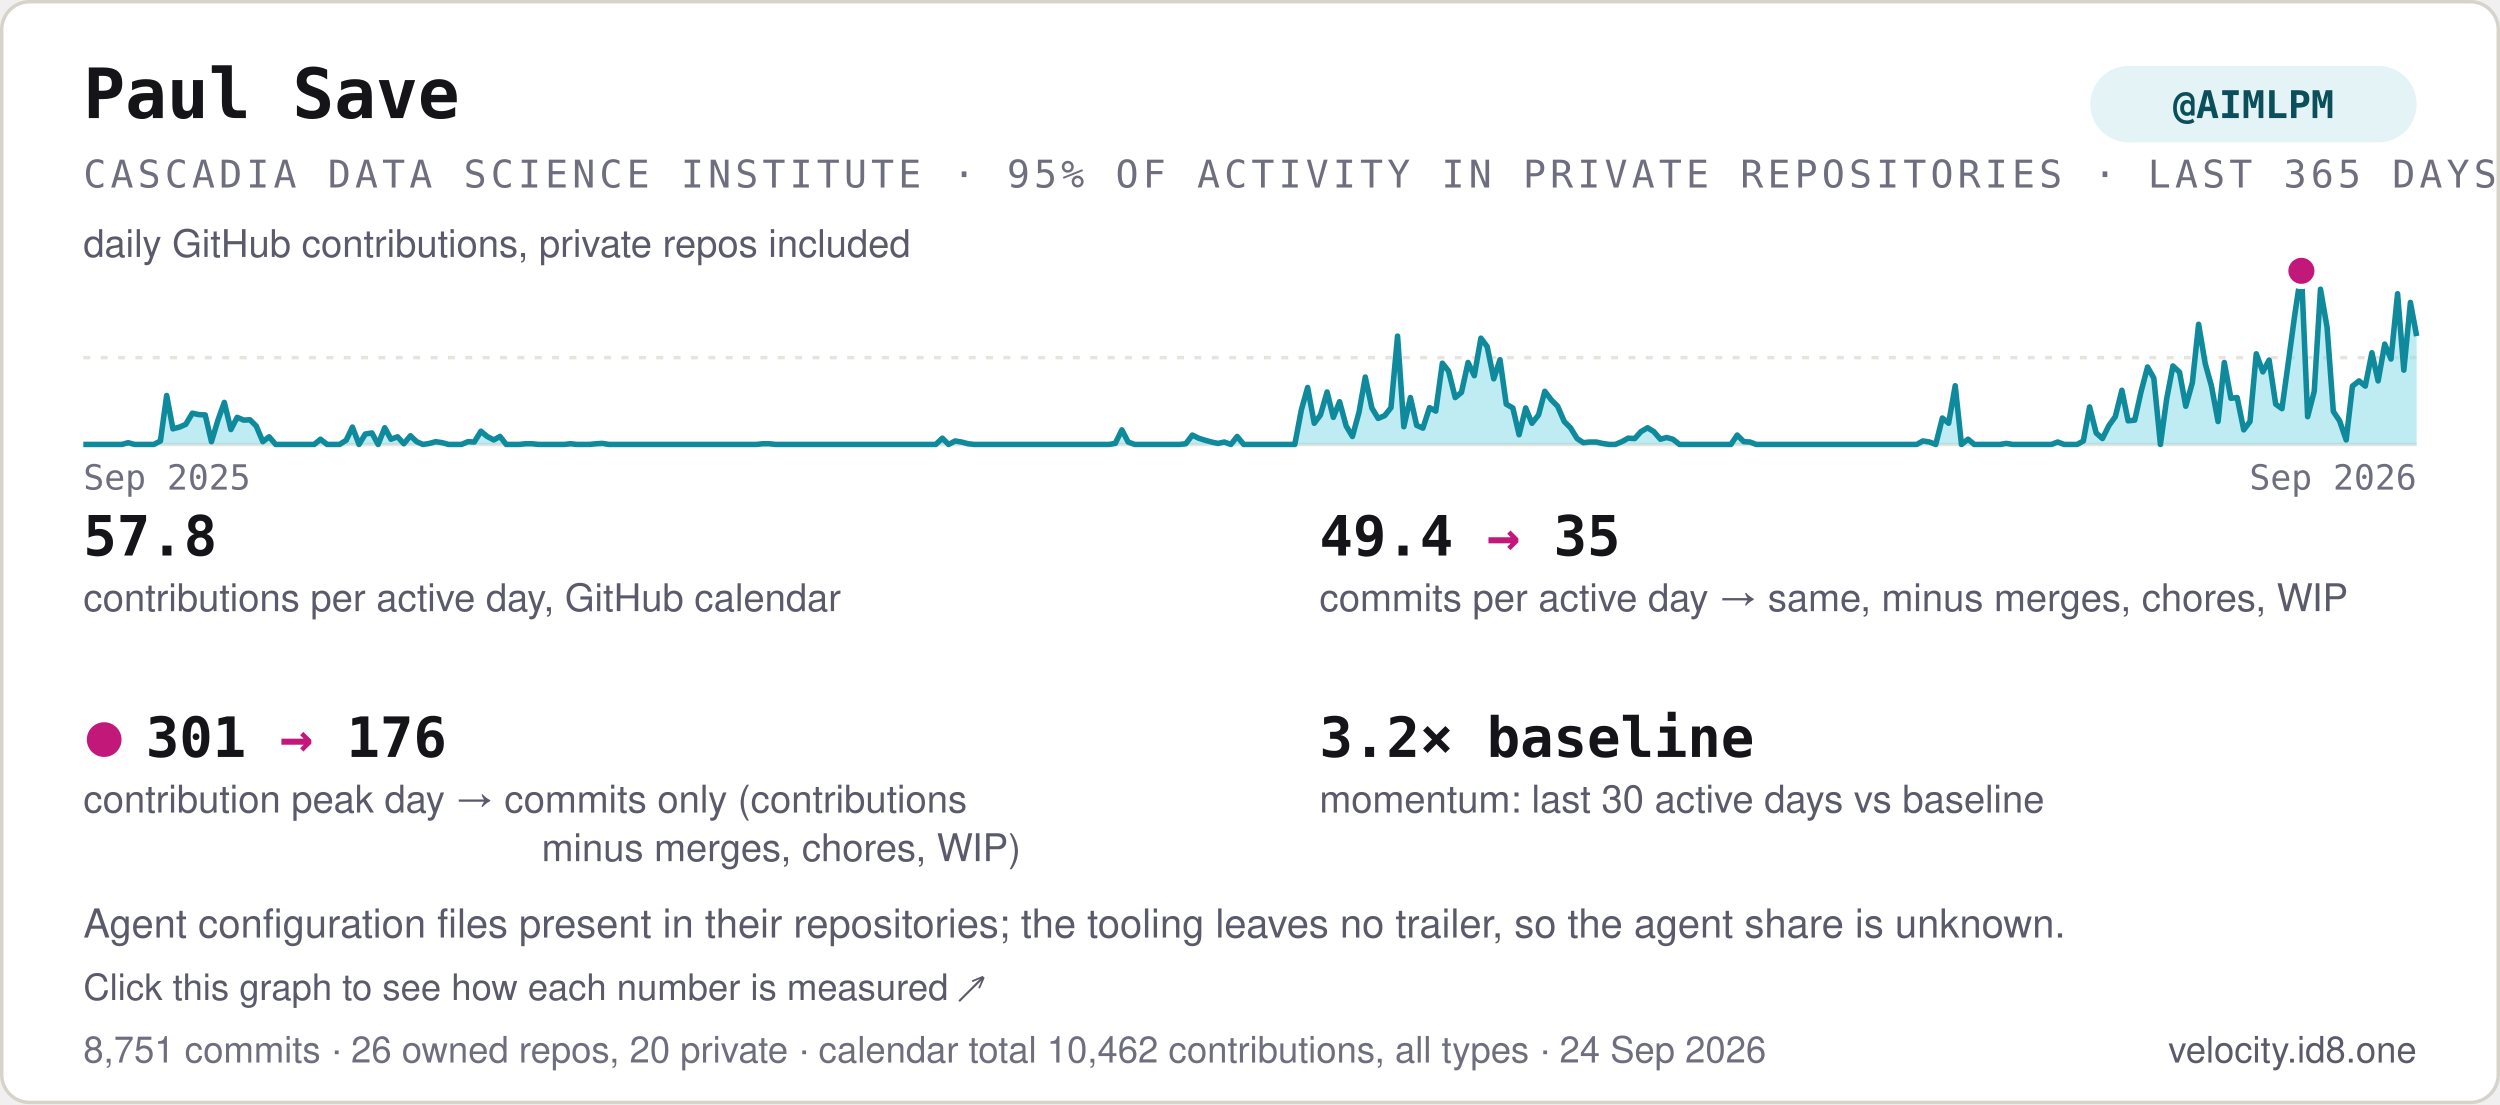
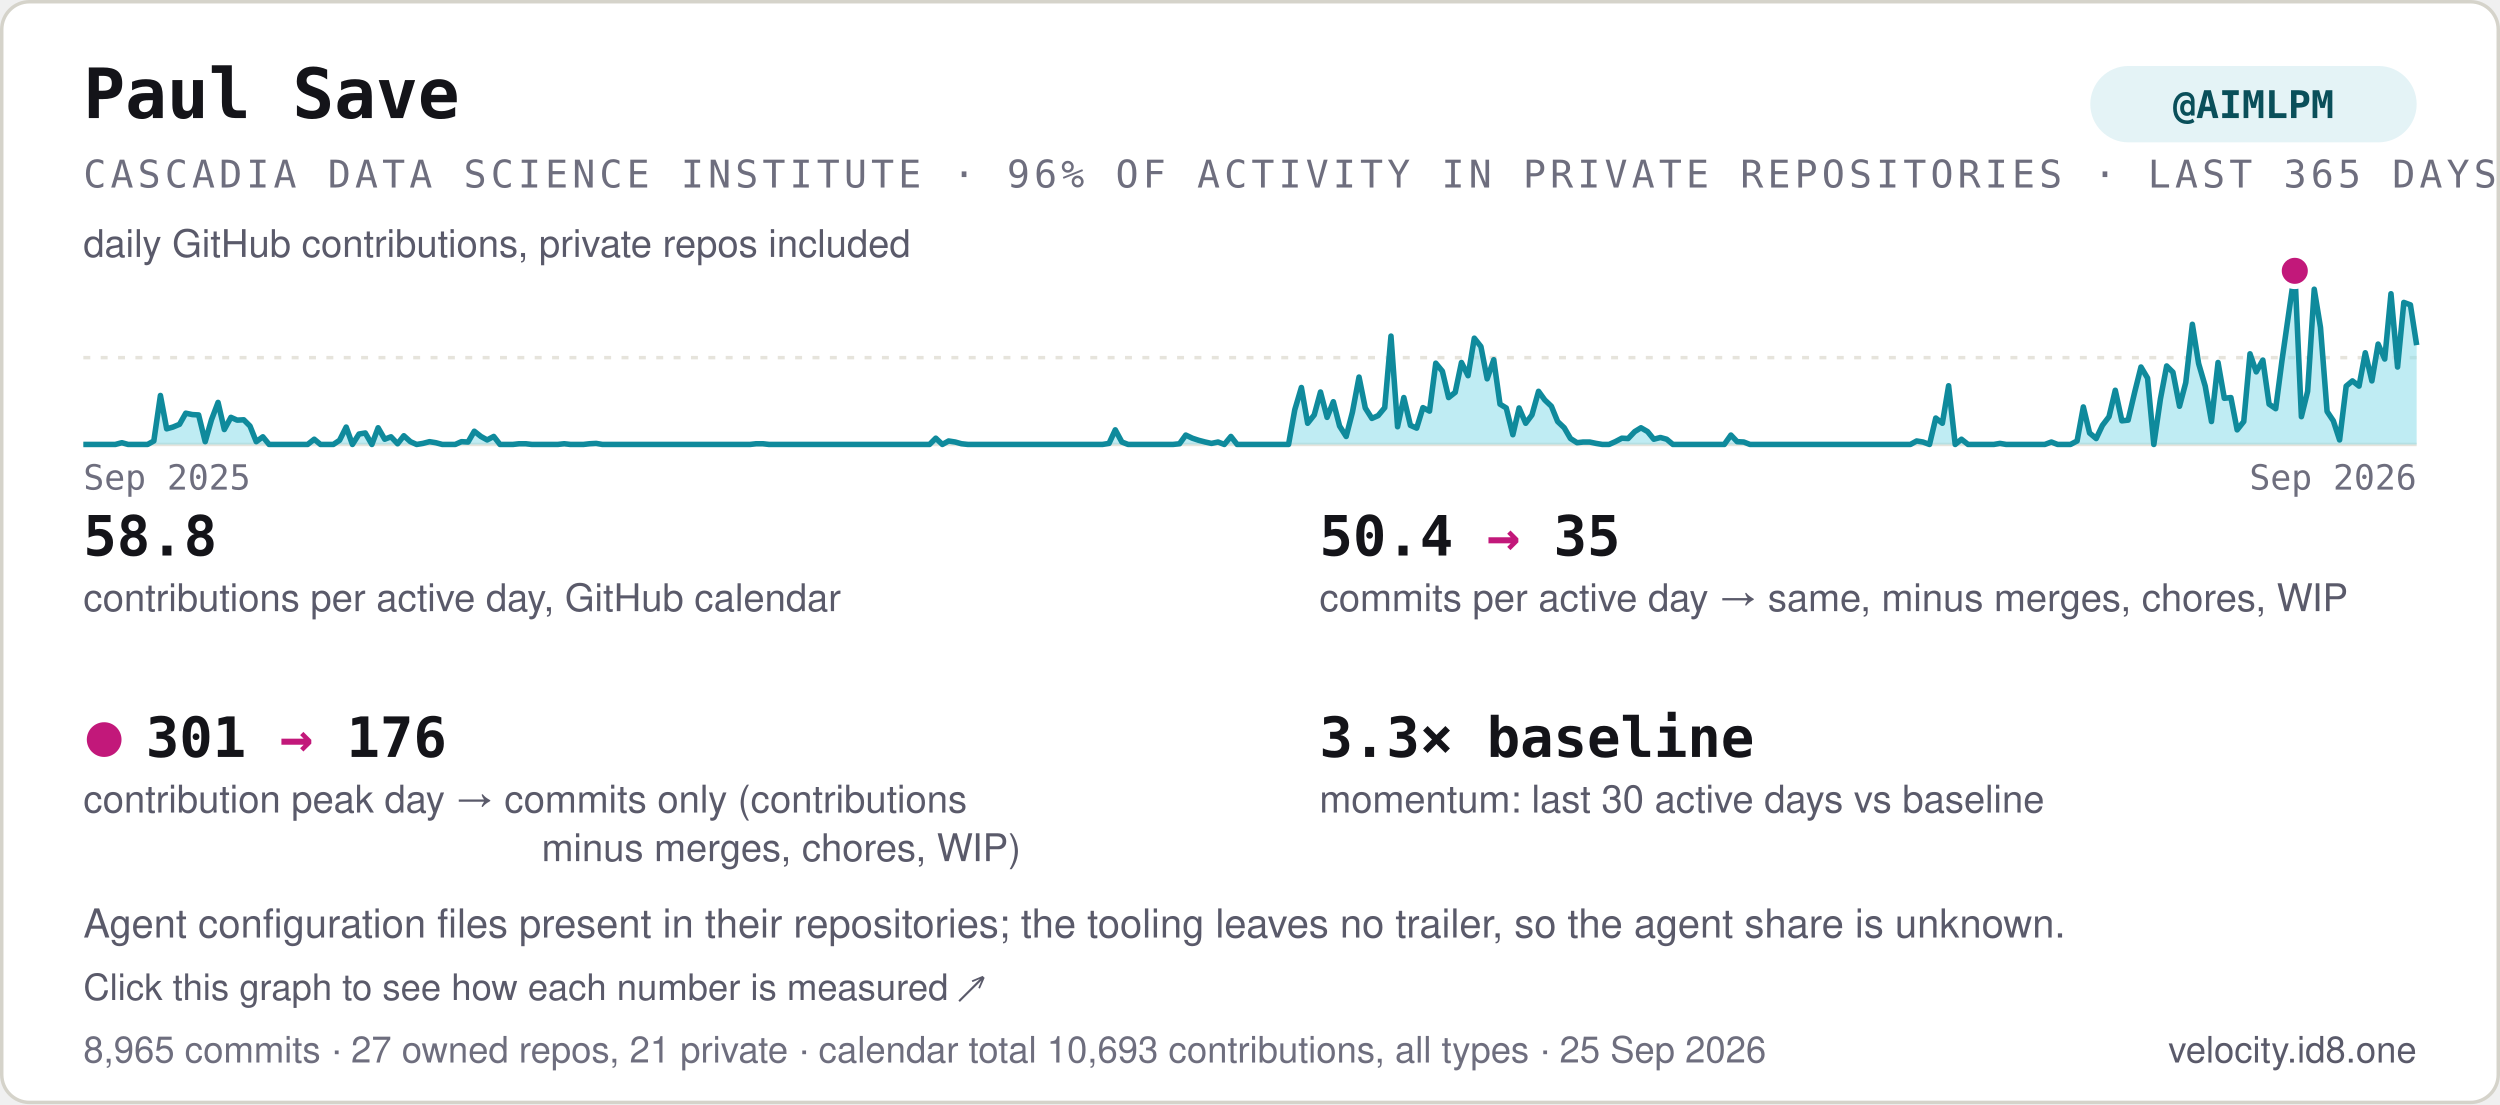
<svg xmlns="http://www.w3.org/2000/svg" width="720" height="318" viewBox="0 0 720 318" role="img" aria-label="Paul Save: Velocity Graph">
  <rect x="0.5" y="0.5" width="719" height="317" rx="8" fill="#FFFFFF" stroke="#D5D3CA" />
  <text x="24" y="34" font-family="Departure Mono, JetBrains Mono, ui-monospace, Menlo, monospace" font-size="20" font-weight="700" fill="#141419">Paul Save</text>
-   <text x="24" y="54" font-family="Departure Mono, JetBrains Mono, ui-monospace, Menlo, monospace" font-size="11" letter-spacing="1.2" fill="#6E6E7E">CASCADIA DATA SCIENCE INSTITUTE · 95% OF ACTIVITY IN PRIVATE REPOSITORIES · LAST 365 DAYS</text>
+   <text x="24" y="54" font-family="Departure Mono, JetBrains Mono, ui-monospace, Menlo, monospace" font-size="11" letter-spacing="1.2" fill="#6E6E7E">CASCADIA DATA SCIENCE INSTITUTE · 96% OF ACTIVITY IN PRIVATE REPOSITORIES · LAST 365 DAYS</text>
  <rect x="602" y="19" width="94" height="22" rx="11" fill="#E4F3F6" />
  <text x="649" y="34" text-anchor="middle" font-family="Departure Mono, JetBrains Mono, ui-monospace, Menlo, monospace" font-size="11" font-weight="600" fill="#0A4F5A">@AIMLPM</text>
  <line x1="24" x2="696" y1="128" y2="128" stroke="#E6E4DC" />
  <line x1="24" x2="696" y1="103.0" y2="103.0" stroke="#E6E4DC" stroke-dasharray="2 3" />
-   <path d="M24.0,128.0 L25.8,128.0 L27.7,128.0 L29.5,128.0 L31.4,128.0 L33.2,128.0 L35.1,128.0 L36.9,127.5 L38.8,128.0 L40.6,128.0 L42.5,128.0 L44.3,128.0 L46.2,127.0 L48.0,113.9 L49.8,123.5 L51.7,123.0 L53.5,122.2 L55.4,119.0 L57.2,119.4 L59.1,119.5 L60.9,127.2 L62.8,120.9 L64.6,115.9 L66.5,123.7 L68.3,120.2 L70.2,121.0 L72.0,120.9 L73.8,122.7 L75.7,127.2 L77.5,125.8 L79.4,128.0 L81.2,128.0 L83.1,128.0 L84.9,128.0 L86.8,128.0 L88.6,128.0 L90.5,128.0 L92.3,126.5 L94.2,128.0 L96.0,128.0 L97.8,128.0 L99.7,126.8 L101.5,123.0 L103.4,128.0 L105.2,125.0 L107.1,124.7 L108.9,128.0 L110.8,123.2 L112.6,126.5 L114.5,125.8 L116.3,127.8 L118.2,125.5 L120.0,127.2 L121.8,128.0 L123.7,127.7 L125.5,127.2 L127.4,127.5 L129.2,128.0 L131.1,128.0 L132.9,128.0 L134.8,127.2 L136.6,127.3 L138.5,124.2 L140.3,125.7 L142.2,126.7 L144.0,125.7 L145.8,128.0 L147.7,128.0 L149.5,128.0 L151.4,127.8 L153.2,127.8 L155.1,128.0 L156.9,128.0 L158.8,128.0 L160.6,128.0 L162.5,128.0 L164.3,127.8 L166.2,128.0 L168.0,128.0 L169.8,128.0 L171.7,127.8 L173.5,127.7 L175.4,128.0 L177.2,128.0 L179.1,128.0 L180.9,128.0 L182.8,128.0 L184.6,128.0 L186.5,128.0 L188.3,128.0 L190.2,128.0 L192.0,128.0 L193.8,128.0 L195.7,128.0 L197.5,128.0 L199.4,128.0 L201.2,128.0 L203.1,128.0 L204.9,128.0 L206.8,128.0 L208.6,128.0 L210.5,128.0 L212.3,128.0 L214.2,128.0 L216.0,128.0 L217.8,128.0 L219.7,127.8 L221.5,127.8 L223.4,128.0 L225.2,128.0 L227.1,128.0 L228.9,128.0 L230.8,128.0 L232.6,128.0 L234.5,128.0 L236.3,128.0 L238.2,128.0 L240.0,128.0 L241.8,128.0 L243.7,128.0 L245.5,128.0 L247.4,128.0 L249.2,128.0 L251.1,128.0 L252.9,128.0 L254.8,128.0 L256.6,128.0 L258.5,128.0 L260.3,128.0 L262.2,128.0 L264.0,128.0 L265.8,128.0 L267.7,128.0 L269.5,128.0 L271.4,126.2 L273.2,128.0 L275.1,127.0 L276.9,127.3 L278.8,127.8 L280.6,128.0 L282.5,128.0 L284.3,128.0 L286.2,128.0 L288.0,128.0 L289.8,128.0 L291.7,128.0 L293.5,128.0 L295.4,128.0 L297.2,128.0 L299.1,128.0 L300.9,128.0 L302.8,128.0 L304.6,128.0 L306.5,128.0 L308.3,128.0 L310.2,128.0 L312.0,128.0 L313.8,128.0 L315.7,128.0 L317.5,128.0 L319.4,128.0 L321.2,127.7 L323.1,123.8 L324.9,127.3 L326.8,128.0 L328.6,128.0 L330.5,128.0 L332.3,128.0 L334.2,128.0 L336.0,128.0 L337.8,128.0 L339.7,128.0 L341.5,127.8 L343.4,125.3 L345.2,126.2 L347.1,126.8 L348.9,127.3 L350.8,127.7 L352.6,127.3 L354.5,128.0 L356.3,125.7 L358.2,128.0 L360.0,128.0 L361.8,128.0 L363.7,128.0 L365.5,128.0 L367.4,128.0 L369.2,128.0 L371.1,128.0 L372.9,128.0 L374.8,118.0 L376.6,111.6 L378.5,121.9 L380.3,119.5 L382.2,112.9 L384.0,120.2 L385.8,115.7 L387.7,122.7 L389.5,125.7 L391.4,118.7 L393.2,108.6 L395.1,117.5 L396.9,120.5 L398.8,119.7 L400.6,117.4 L402.5,96.8 L404.3,122.9 L406.2,114.5 L408.0,122.5 L409.8,123.3 L411.7,117.4 L413.5,118.4 L415.4,104.6 L417.2,106.9 L419.1,114.5 L420.9,113.0 L422.8,104.4 L424.6,108.2 L426.5,97.4 L428.3,99.8 L430.2,109.1 L432.0,103.6 L433.8,116.4 L435.7,117.5 L437.5,125.2 L439.4,117.5 L441.2,121.9 L443.1,119.5 L444.9,112.7 L446.8,115.2 L448.6,117.0 L450.5,121.4 L452.3,123.2 L454.2,126.3 L456.0,127.5 L457.8,127.3 L459.7,127.3 L461.5,127.7 L463.4,128.0 L465.2,128.0 L467.1,127.2 L468.9,126.2 L470.8,126.3 L472.6,124.3 L474.5,123.2 L476.3,124.3 L478.2,126.5 L480.0,126.0 L481.8,126.5 L483.7,128.0 L485.5,128.0 L487.4,128.0 L489.2,128.0 L491.1,128.0 L492.9,128.0 L494.8,128.0 L496.6,128.0 L498.5,128.0 L500.3,125.3 L502.2,127.2 L504.0,127.3 L505.8,128.0 L507.7,128.0 L509.5,128.0 L511.4,128.0 L513.2,128.0 L515.1,128.0 L516.9,128.0 L518.8,128.0 L520.6,128.0 L522.5,128.0 L524.3,128.0 L526.2,128.0 L528.0,128.0 L529.8,128.0 L531.7,128.0 L533.5,128.0 L535.4,128.0 L537.2,128.0 L539.1,128.0 L540.9,128.0 L542.8,128.0 L544.6,128.0 L546.5,128.0 L548.3,128.0 L550.2,128.0 L552.0,128.0 L553.8,127.0 L555.7,127.3 L557.5,128.0 L559.4,120.4 L561.2,121.9 L563.1,111.1 L564.9,128.0 L566.8,126.5 L568.6,128.0 L570.5,128.0 L572.3,128.0 L574.2,128.0 L576.0,128.0 L577.8,127.7 L579.7,128.0 L581.5,128.0 L583.4,128.0 L585.2,128.0 L587.1,128.0 L588.9,128.0 L590.8,128.0 L592.6,127.3 L594.5,128.0 L596.3,128.0 L598.2,128.0 L600.0,127.0 L601.8,117.2 L603.7,124.7 L605.5,126.3 L607.4,122.5 L609.2,120.0 L611.1,112.4 L612.9,121.2 L614.8,121.0 L616.6,112.9 L618.5,105.7 L620.3,108.9 L622.2,128.0 L624.0,114.9 L625.8,105.4 L627.7,107.2 L629.5,117.0 L631.4,110.2 L633.2,93.4 L635.1,104.7 L636.9,111.2 L638.8,121.4 L640.6,104.4 L642.5,114.7 L644.3,114.5 L646.2,123.8 L648.0,121.4 L649.8,101.9 L651.7,107.1 L653.5,103.7 L655.4,116.4 L657.2,117.7 L659.1,103.9 L660.9,90.6 L662.8,78.0 L664.6,120.0 L666.5,112.7 L668.3,83.3 L670.2,94.3 L672.0,118.5 L673.8,121.2 L675.7,126.7 L677.5,111.2 L679.4,109.7 L681.2,111.2 L683.1,101.6 L684.9,109.7 L686.8,99.1 L688.6,103.4 L690.5,84.6 L692.3,106.6 L694.2,87.1 L696.0,96.8 L696.0,128 L24,128 Z" fill="#8ADCE8" fill-opacity="0.55" />
-   <path d="M24.0,128.0 L25.8,128.0 L27.7,128.0 L29.5,128.0 L31.4,128.0 L33.2,128.0 L35.1,128.0 L36.9,127.5 L38.8,128.0 L40.6,128.0 L42.5,128.0 L44.3,128.0 L46.2,127.0 L48.0,113.9 L49.8,123.5 L51.7,123.0 L53.5,122.2 L55.4,119.0 L57.2,119.4 L59.1,119.5 L60.9,127.2 L62.8,120.9 L64.6,115.9 L66.5,123.7 L68.3,120.2 L70.2,121.0 L72.0,120.9 L73.8,122.7 L75.7,127.2 L77.5,125.8 L79.4,128.0 L81.2,128.0 L83.1,128.0 L84.9,128.0 L86.8,128.0 L88.6,128.0 L90.5,128.0 L92.3,126.5 L94.2,128.0 L96.0,128.0 L97.8,128.0 L99.7,126.8 L101.5,123.0 L103.4,128.0 L105.2,125.0 L107.1,124.7 L108.9,128.0 L110.8,123.2 L112.6,126.5 L114.5,125.8 L116.3,127.8 L118.2,125.5 L120.0,127.2 L121.8,128.0 L123.7,127.7 L125.5,127.2 L127.4,127.5 L129.2,128.0 L131.1,128.0 L132.9,128.0 L134.8,127.2 L136.6,127.3 L138.5,124.2 L140.3,125.7 L142.2,126.7 L144.0,125.7 L145.8,128.0 L147.7,128.0 L149.5,128.0 L151.4,127.8 L153.2,127.8 L155.1,128.0 L156.9,128.0 L158.8,128.0 L160.6,128.0 L162.5,128.0 L164.3,127.8 L166.2,128.0 L168.0,128.0 L169.8,128.0 L171.7,127.8 L173.5,127.7 L175.4,128.0 L177.2,128.0 L179.1,128.0 L180.9,128.0 L182.8,128.0 L184.6,128.0 L186.5,128.0 L188.3,128.0 L190.2,128.0 L192.0,128.0 L193.8,128.0 L195.7,128.0 L197.5,128.0 L199.4,128.0 L201.2,128.0 L203.1,128.0 L204.9,128.0 L206.8,128.0 L208.6,128.0 L210.5,128.0 L212.3,128.0 L214.2,128.0 L216.0,128.0 L217.8,128.0 L219.7,127.8 L221.5,127.8 L223.4,128.0 L225.2,128.0 L227.1,128.0 L228.9,128.0 L230.8,128.0 L232.6,128.0 L234.5,128.0 L236.3,128.0 L238.2,128.0 L240.0,128.0 L241.8,128.0 L243.7,128.0 L245.5,128.0 L247.4,128.0 L249.2,128.0 L251.1,128.0 L252.9,128.0 L254.8,128.0 L256.6,128.0 L258.5,128.0 L260.3,128.0 L262.2,128.0 L264.0,128.0 L265.8,128.0 L267.7,128.0 L269.5,128.0 L271.4,126.2 L273.2,128.0 L275.1,127.0 L276.9,127.3 L278.8,127.8 L280.6,128.0 L282.5,128.0 L284.3,128.0 L286.2,128.0 L288.0,128.0 L289.8,128.0 L291.7,128.0 L293.5,128.0 L295.4,128.0 L297.2,128.0 L299.1,128.0 L300.9,128.0 L302.8,128.0 L304.6,128.0 L306.5,128.0 L308.3,128.0 L310.2,128.0 L312.0,128.0 L313.8,128.0 L315.7,128.0 L317.5,128.0 L319.4,128.0 L321.2,127.7 L323.1,123.8 L324.9,127.3 L326.8,128.0 L328.6,128.0 L330.5,128.0 L332.3,128.0 L334.2,128.0 L336.0,128.0 L337.8,128.0 L339.7,128.0 L341.5,127.8 L343.4,125.3 L345.2,126.2 L347.1,126.8 L348.9,127.3 L350.8,127.7 L352.6,127.3 L354.5,128.0 L356.3,125.7 L358.2,128.0 L360.0,128.0 L361.8,128.0 L363.7,128.0 L365.5,128.0 L367.4,128.0 L369.2,128.0 L371.1,128.0 L372.9,128.0 L374.8,118.0 L376.6,111.6 L378.5,121.9 L380.3,119.5 L382.2,112.9 L384.0,120.2 L385.8,115.7 L387.7,122.7 L389.5,125.7 L391.4,118.7 L393.2,108.6 L395.1,117.5 L396.9,120.5 L398.8,119.7 L400.6,117.4 L402.5,96.8 L404.3,122.9 L406.2,114.5 L408.0,122.5 L409.8,123.3 L411.7,117.4 L413.5,118.4 L415.4,104.6 L417.2,106.9 L419.1,114.5 L420.9,113.0 L422.8,104.4 L424.6,108.2 L426.5,97.4 L428.3,99.8 L430.2,109.1 L432.0,103.6 L433.8,116.4 L435.7,117.5 L437.5,125.2 L439.4,117.5 L441.2,121.9 L443.1,119.5 L444.9,112.7 L446.8,115.2 L448.6,117.0 L450.5,121.4 L452.3,123.2 L454.2,126.3 L456.0,127.5 L457.8,127.3 L459.7,127.3 L461.5,127.7 L463.4,128.0 L465.2,128.0 L467.1,127.2 L468.9,126.2 L470.8,126.3 L472.6,124.3 L474.5,123.2 L476.3,124.3 L478.2,126.5 L480.0,126.0 L481.8,126.5 L483.7,128.0 L485.5,128.0 L487.4,128.0 L489.2,128.0 L491.1,128.0 L492.9,128.0 L494.8,128.0 L496.6,128.0 L498.5,128.0 L500.3,125.3 L502.2,127.2 L504.0,127.3 L505.8,128.0 L507.7,128.0 L509.5,128.0 L511.4,128.0 L513.2,128.0 L515.1,128.0 L516.9,128.0 L518.8,128.0 L520.6,128.0 L522.5,128.0 L524.3,128.0 L526.2,128.0 L528.0,128.0 L529.8,128.0 L531.7,128.0 L533.5,128.0 L535.4,128.0 L537.2,128.0 L539.1,128.0 L540.9,128.0 L542.8,128.0 L544.6,128.0 L546.5,128.0 L548.3,128.0 L550.2,128.0 L552.0,128.0 L553.8,127.0 L555.7,127.3 L557.5,128.0 L559.4,120.4 L561.2,121.9 L563.1,111.1 L564.9,128.0 L566.8,126.5 L568.6,128.0 L570.5,128.0 L572.3,128.0 L574.2,128.0 L576.0,128.0 L577.8,127.7 L579.7,128.0 L581.5,128.0 L583.4,128.0 L585.2,128.0 L587.1,128.0 L588.9,128.0 L590.8,128.0 L592.6,127.3 L594.5,128.0 L596.3,128.0 L598.2,128.0 L600.0,127.0 L601.8,117.2 L603.7,124.7 L605.5,126.3 L607.4,122.5 L609.2,120.0 L611.1,112.4 L612.9,121.2 L614.8,121.0 L616.6,112.9 L618.5,105.7 L620.3,108.9 L622.2,128.0 L624.0,114.9 L625.8,105.4 L627.7,107.2 L629.5,117.0 L631.4,110.2 L633.2,93.4 L635.1,104.7 L636.9,111.2 L638.8,121.4 L640.6,104.4 L642.5,114.7 L644.3,114.5 L646.2,123.8 L648.0,121.4 L649.8,101.9 L651.7,107.1 L653.5,103.7 L655.4,116.4 L657.2,117.7 L659.1,103.9 L660.9,90.6 L662.8,78.0 L664.6,120.0 L666.5,112.7 L668.3,83.3 L670.2,94.3 L672.0,118.5 L673.8,121.2 L675.7,126.7 L677.5,111.2 L679.4,109.7 L681.2,111.2 L683.1,101.6 L684.9,109.7 L686.8,99.1 L688.6,103.4 L690.5,84.6 L692.3,106.6 L694.2,87.1 L696.0,96.8" fill="none" stroke="#0F8A9C" stroke-width="1.6" stroke-linejoin="round" />
-   <circle cx="662.8" cy="78.0" r="4.5" fill="#C2187A" stroke="#FFFFFF" stroke-width="1.5" />
+   <path d="M24.0,128.0 L25.8,128.0 L27.7,128.0 L29.5,128.0 L31.4,128.0 L33.2,128.0 L35.1,127.5 L36.9,128.0 L38.8,128.0 L40.6,128.0 L42.5,128.0 L44.3,127.0 L46.2,113.9 L48.0,123.5 L49.8,123.0 L51.7,122.2 L53.5,119.0 L55.4,119.4 L57.2,119.5 L59.1,127.2 L60.9,120.9 L62.8,115.9 L64.6,123.7 L66.5,120.2 L68.3,121.0 L70.2,120.9 L72.0,122.7 L73.8,127.2 L75.7,125.8 L77.5,128.0 L79.4,128.0 L81.2,128.0 L83.1,128.0 L84.9,128.0 L86.8,128.0 L88.6,128.0 L90.5,126.5 L92.3,128.0 L94.2,128.0 L96.0,128.0 L97.8,126.8 L99.7,123.0 L101.5,128.0 L103.4,125.0 L105.2,124.7 L107.1,128.0 L108.9,123.2 L110.8,126.5 L112.6,125.8 L114.5,127.8 L116.3,125.5 L118.2,127.2 L120.0,128.0 L121.8,127.7 L123.7,127.2 L125.5,127.5 L127.4,128.0 L129.2,128.0 L131.1,128.0 L132.9,127.2 L134.8,127.3 L136.6,124.2 L138.5,125.7 L140.3,126.7 L142.2,125.7 L144.0,128.0 L145.8,128.0 L147.7,128.0 L149.5,127.8 L151.4,127.8 L153.2,128.0 L155.1,128.0 L156.9,128.0 L158.8,128.0 L160.6,128.0 L162.5,127.8 L164.3,128.0 L166.2,128.0 L168.0,128.0 L169.8,127.8 L171.7,127.7 L173.5,128.0 L175.4,128.0 L177.2,128.0 L179.1,128.0 L180.9,128.0 L182.8,128.0 L184.6,128.0 L186.5,128.0 L188.3,128.0 L190.2,128.0 L192.0,128.0 L193.8,128.0 L195.7,128.0 L197.5,128.0 L199.4,128.0 L201.2,128.0 L203.1,128.0 L204.9,128.0 L206.8,128.0 L208.6,128.0 L210.5,128.0 L212.3,128.0 L214.2,128.0 L216.0,128.0 L217.8,127.8 L219.7,127.8 L221.5,128.0 L223.4,128.0 L225.2,128.0 L227.1,128.0 L228.9,128.0 L230.8,128.0 L232.6,128.0 L234.5,128.0 L236.3,128.0 L238.2,128.0 L240.0,128.0 L241.8,128.0 L243.7,128.0 L245.5,128.0 L247.4,128.0 L249.2,128.0 L251.1,128.0 L252.9,128.0 L254.8,128.0 L256.6,128.0 L258.5,128.0 L260.3,128.0 L262.2,128.0 L264.0,128.0 L265.8,128.0 L267.7,128.0 L269.5,126.2 L271.4,128.0 L273.2,127.0 L275.1,127.3 L276.9,127.8 L278.8,128.0 L280.6,128.0 L282.5,128.0 L284.3,128.0 L286.2,128.0 L288.0,128.0 L289.8,128.0 L291.7,128.0 L293.5,128.0 L295.4,128.0 L297.2,128.0 L299.1,128.0 L300.9,128.0 L302.8,128.0 L304.6,128.0 L306.5,128.0 L308.3,128.0 L310.2,128.0 L312.0,128.0 L313.8,128.0 L315.7,128.0 L317.5,128.0 L319.4,127.7 L321.2,123.8 L323.1,127.3 L324.9,128.0 L326.8,128.0 L328.6,128.0 L330.5,128.0 L332.3,128.0 L334.2,128.0 L336.0,128.0 L337.8,128.0 L339.7,127.8 L341.5,125.3 L343.4,126.2 L345.2,126.8 L347.1,127.3 L348.9,127.7 L350.8,127.3 L352.6,128.0 L354.5,125.7 L356.3,128.0 L358.2,128.0 L360.0,128.0 L361.8,128.0 L363.7,128.0 L365.5,128.0 L367.4,128.0 L369.2,128.0 L371.1,128.0 L372.9,118.0 L374.8,111.6 L376.6,121.9 L378.5,119.5 L380.3,112.9 L382.2,120.2 L384.0,115.7 L385.8,122.7 L387.7,125.7 L389.5,118.7 L391.4,108.6 L393.2,117.5 L395.1,120.5 L396.9,119.7 L398.8,117.4 L400.6,96.8 L402.5,122.9 L404.3,114.5 L406.2,122.5 L408.0,123.3 L409.8,117.4 L411.7,118.4 L413.5,104.6 L415.4,106.9 L417.2,114.5 L419.1,113.0 L420.9,104.4 L422.8,108.2 L424.6,97.4 L426.5,99.8 L428.3,109.1 L430.2,103.6 L432.0,116.4 L433.8,117.5 L435.7,125.2 L437.5,117.5 L439.4,121.9 L441.2,119.5 L443.1,112.7 L444.9,115.2 L446.8,117.0 L448.6,121.4 L450.5,123.2 L452.3,126.3 L454.2,127.5 L456.0,127.3 L457.8,127.3 L459.7,127.7 L461.5,128.0 L463.4,128.0 L465.2,127.2 L467.1,126.2 L468.9,126.3 L470.8,124.3 L472.6,123.2 L474.5,124.3 L476.3,126.5 L478.2,126.0 L480.0,126.5 L481.8,128.0 L483.7,128.0 L485.5,128.0 L487.4,128.0 L489.2,128.0 L491.1,128.0 L492.9,128.0 L494.8,128.0 L496.6,128.0 L498.5,125.3 L500.3,127.2 L502.2,127.3 L504.0,128.0 L505.8,128.0 L507.7,128.0 L509.5,128.0 L511.4,128.0 L513.2,128.0 L515.1,128.0 L516.9,128.0 L518.8,128.0 L520.6,128.0 L522.5,128.0 L524.3,128.0 L526.2,128.0 L528.0,128.0 L529.8,128.0 L531.7,128.0 L533.5,128.0 L535.4,128.0 L537.2,128.0 L539.1,128.0 L540.9,128.0 L542.8,128.0 L544.6,128.0 L546.5,128.0 L548.3,128.0 L550.2,128.0 L552.0,127.0 L553.8,127.3 L555.7,128.0 L557.5,120.4 L559.4,121.9 L561.2,111.1 L563.1,128.0 L564.9,126.5 L566.8,128.0 L568.6,128.0 L570.5,128.0 L572.3,128.0 L574.2,128.0 L576.0,127.7 L577.8,128.0 L579.7,128.0 L581.5,128.0 L583.4,128.0 L585.2,128.0 L587.1,128.0 L588.9,128.0 L590.8,127.3 L592.6,128.0 L594.5,128.0 L596.3,128.0 L598.2,127.0 L600.0,117.2 L601.8,124.7 L603.7,126.3 L605.5,122.5 L607.4,120.0 L609.2,112.4 L611.1,121.2 L612.9,121.0 L614.8,112.9 L616.6,105.7 L618.5,108.9 L620.3,128.0 L622.2,114.9 L624.0,105.4 L625.8,107.2 L627.7,117.0 L629.5,110.2 L631.4,93.4 L633.2,104.7 L635.1,111.2 L636.9,121.4 L638.8,104.4 L640.6,114.7 L642.5,114.5 L644.3,123.8 L646.2,121.4 L648.0,101.9 L649.8,107.1 L651.7,103.7 L653.5,116.4 L655.4,117.7 L657.2,103.9 L659.1,90.6 L660.9,78.0 L662.8,120.0 L664.6,112.7 L666.5,83.3 L668.3,94.3 L670.2,118.5 L672.0,121.2 L673.8,126.7 L675.7,111.2 L677.5,109.7 L679.4,111.2 L681.2,101.6 L683.1,109.7 L684.9,99.1 L686.8,103.4 L688.6,84.6 L690.5,105.7 L692.3,87.1 L694.2,87.8 L696.0,99.4 L696.0,128 L24,128 Z" fill="#8ADCE8" fill-opacity="0.55" />
+   <path d="M24.0,128.0 L25.8,128.0 L27.7,128.0 L29.5,128.0 L31.4,128.0 L33.2,128.0 L35.1,127.5 L36.9,128.0 L38.8,128.0 L40.6,128.0 L42.5,128.0 L44.3,127.0 L46.2,113.9 L48.0,123.5 L49.8,123.0 L51.7,122.2 L53.5,119.0 L55.4,119.4 L57.2,119.5 L59.1,127.2 L60.9,120.9 L62.8,115.9 L64.6,123.7 L66.5,120.2 L68.3,121.0 L70.2,120.9 L72.0,122.7 L73.8,127.2 L75.7,125.8 L77.5,128.0 L79.4,128.0 L81.2,128.0 L83.1,128.0 L84.9,128.0 L86.8,128.0 L88.6,128.0 L90.5,126.5 L92.3,128.0 L94.2,128.0 L96.0,128.0 L97.8,126.8 L99.7,123.0 L101.5,128.0 L103.4,125.0 L105.2,124.7 L107.1,128.0 L108.9,123.2 L110.8,126.5 L112.6,125.8 L114.5,127.8 L116.3,125.5 L118.2,127.2 L120.0,128.0 L121.8,127.7 L123.7,127.2 L125.5,127.5 L127.4,128.0 L129.2,128.0 L131.1,128.0 L132.9,127.2 L134.8,127.3 L136.6,124.2 L138.5,125.7 L140.3,126.7 L142.2,125.7 L144.0,128.0 L145.8,128.0 L147.7,128.0 L149.5,127.8 L151.4,127.8 L153.2,128.0 L155.1,128.0 L156.9,128.0 L158.8,128.0 L160.6,128.0 L162.5,127.8 L164.3,128.0 L166.2,128.0 L168.0,128.0 L169.8,127.8 L171.7,127.7 L173.5,128.0 L175.4,128.0 L177.2,128.0 L179.1,128.0 L180.9,128.0 L182.8,128.0 L184.6,128.0 L186.5,128.0 L188.3,128.0 L190.2,128.0 L192.0,128.0 L193.8,128.0 L195.7,128.0 L197.5,128.0 L199.4,128.0 L201.2,128.0 L203.1,128.0 L204.9,128.0 L206.8,128.0 L208.6,128.0 L210.5,128.0 L212.3,128.0 L214.2,128.0 L216.0,128.0 L217.8,127.8 L219.7,127.8 L221.5,128.0 L223.4,128.0 L225.2,128.0 L227.1,128.0 L228.9,128.0 L230.8,128.0 L232.6,128.0 L234.5,128.0 L236.3,128.0 L238.2,128.0 L240.0,128.0 L241.8,128.0 L243.7,128.0 L245.5,128.0 L247.4,128.0 L249.2,128.0 L251.1,128.0 L252.9,128.0 L254.8,128.0 L256.6,128.0 L258.5,128.0 L260.3,128.0 L262.2,128.0 L264.0,128.0 L265.8,128.0 L267.7,128.0 L269.5,126.2 L271.4,128.0 L273.2,127.0 L275.1,127.3 L276.9,127.8 L278.8,128.0 L280.6,128.0 L282.5,128.0 L284.3,128.0 L286.2,128.0 L288.0,128.0 L289.8,128.0 L291.7,128.0 L293.5,128.0 L295.4,128.0 L297.2,128.0 L299.1,128.0 L300.9,128.0 L302.8,128.0 L304.6,128.0 L306.5,128.0 L308.3,128.0 L310.2,128.0 L312.0,128.0 L313.8,128.0 L315.7,128.0 L317.5,128.0 L319.4,127.7 L321.2,123.8 L323.1,127.3 L324.9,128.0 L326.8,128.0 L328.6,128.0 L330.5,128.0 L332.3,128.0 L334.2,128.0 L336.0,128.0 L337.8,128.0 L339.7,127.8 L341.5,125.3 L343.4,126.2 L345.2,126.8 L347.1,127.3 L348.9,127.7 L350.8,127.3 L352.6,128.0 L354.5,125.7 L356.3,128.0 L358.2,128.0 L360.0,128.0 L361.8,128.0 L363.7,128.0 L365.5,128.0 L367.4,128.0 L369.2,128.0 L371.1,128.0 L372.9,118.0 L374.8,111.6 L376.6,121.9 L378.5,119.5 L380.3,112.9 L382.2,120.2 L384.0,115.7 L385.8,122.7 L387.7,125.7 L389.5,118.7 L391.4,108.6 L393.2,117.5 L395.1,120.5 L396.9,119.7 L398.8,117.4 L400.6,96.8 L402.5,122.9 L404.3,114.5 L406.2,122.5 L408.0,123.3 L409.8,117.4 L411.7,118.4 L413.5,104.6 L415.4,106.9 L417.2,114.5 L419.1,113.0 L420.9,104.4 L422.8,108.2 L424.6,97.4 L426.5,99.8 L428.3,109.1 L430.2,103.6 L432.0,116.4 L433.8,117.5 L435.7,125.2 L437.5,117.5 L439.4,121.9 L441.2,119.5 L443.1,112.7 L444.9,115.2 L446.8,117.0 L448.6,121.4 L450.5,123.2 L452.3,126.3 L454.2,127.5 L456.0,127.3 L457.8,127.3 L459.7,127.7 L461.5,128.0 L463.4,128.0 L465.2,127.2 L467.1,126.2 L468.9,126.3 L470.8,124.3 L472.6,123.2 L474.5,124.3 L476.3,126.5 L478.2,126.0 L480.0,126.5 L481.8,128.0 L483.7,128.0 L485.5,128.0 L487.4,128.0 L489.2,128.0 L491.1,128.0 L492.9,128.0 L494.8,128.0 L496.6,128.0 L498.5,125.3 L500.3,127.2 L502.2,127.3 L504.0,128.0 L505.8,128.0 L507.7,128.0 L509.5,128.0 L511.4,128.0 L513.2,128.0 L515.1,128.0 L516.9,128.0 L518.8,128.0 L520.6,128.0 L522.5,128.0 L524.3,128.0 L526.2,128.0 L528.0,128.0 L529.8,128.0 L531.7,128.0 L533.5,128.0 L535.4,128.0 L537.2,128.0 L539.1,128.0 L540.9,128.0 L542.8,128.0 L544.6,128.0 L546.5,128.0 L548.3,128.0 L550.2,128.0 L552.0,127.0 L553.8,127.3 L555.7,128.0 L557.5,120.4 L559.4,121.9 L561.2,111.1 L563.1,128.0 L564.9,126.5 L566.8,128.0 L568.6,128.0 L570.5,128.0 L572.3,128.0 L574.2,128.0 L576.0,127.7 L577.8,128.0 L579.7,128.0 L581.5,128.0 L583.4,128.0 L585.2,128.0 L587.1,128.0 L588.9,128.0 L590.8,127.3 L592.6,128.0 L594.5,128.0 L596.3,128.0 L598.2,127.0 L600.0,117.2 L601.8,124.7 L603.7,126.3 L605.5,122.5 L607.4,120.0 L609.2,112.4 L611.1,121.2 L612.9,121.0 L614.8,112.9 L616.6,105.7 L618.5,108.9 L620.3,128.0 L622.2,114.9 L624.0,105.4 L625.8,107.2 L627.7,117.0 L629.5,110.2 L631.4,93.4 L633.2,104.7 L635.1,111.2 L636.9,121.4 L638.8,104.4 L640.6,114.7 L642.5,114.5 L644.3,123.8 L646.2,121.4 L648.0,101.9 L649.8,107.1 L651.7,103.7 L653.5,116.4 L655.4,117.7 L657.2,103.9 L659.1,90.6 L660.9,78.0 L662.8,120.0 L664.6,112.7 L666.5,83.3 L668.3,94.3 L670.2,118.5 L672.0,121.2 L673.8,126.7 L675.7,111.2 L677.5,109.7 L679.4,111.2 L681.2,101.6 L683.1,109.7 L684.9,99.1 L686.8,103.4 L688.6,84.6 L690.5,105.7 L692.3,87.1 L694.2,87.8 L696.0,99.4" fill="none" stroke="#0F8A9C" stroke-width="1.6" stroke-linejoin="round" />
+   <circle cx="660.9" cy="78.0" r="4.5" fill="#C2187A" stroke="#FFFFFF" stroke-width="1.5" />
  <text x="24" y="141" font-family="Departure Mono, JetBrains Mono, ui-monospace, Menlo, monospace" font-size="10" fill="#6E6E7E">Sep 2025</text>
  <text x="696" y="141" text-anchor="end" font-family="Departure Mono, JetBrains Mono, ui-monospace, Menlo, monospace" font-size="10" fill="#6E6E7E">Sep 2026</text>
  <text x="24" y="74" font-family="-apple-system, BlinkMacSystemFont, 'Segoe UI', Helvetica, Arial, sans-serif" font-size="11" fill="#5A5A6A">daily GitHub contributions, private repos included</text>
-   <text x="24" y="160" font-family="Departure Mono, JetBrains Mono, ui-monospace, Menlo, monospace" font-size="16" font-weight="600" fill="#141419">57.8</text>
+   <text x="24" y="160" font-family="Departure Mono, JetBrains Mono, ui-monospace, Menlo, monospace" font-size="16" font-weight="600" fill="#141419">58.8</text>
  <text x="24" y="176" font-family="-apple-system, BlinkMacSystemFont, 'Segoe UI', Helvetica, Arial, sans-serif" font-size="11" fill="#5A5A6A">contributions per active day, GitHub calendar</text>
-   <text x="380" y="160" font-family="Departure Mono, JetBrains Mono, ui-monospace, Menlo, monospace" font-size="16" font-weight="600" fill="#141419">49.4 <tspan fill="#C2187A">→</tspan> 35</text>
+   <text x="380" y="160" font-family="Departure Mono, JetBrains Mono, ui-monospace, Menlo, monospace" font-size="16" font-weight="600" fill="#141419">50.4 <tspan fill="#C2187A">→</tspan> 35</text>
  <text x="380" y="176" font-family="-apple-system, BlinkMacSystemFont, 'Segoe UI', Helvetica, Arial, sans-serif" font-size="11" fill="#5A5A6A">commits per active day → same, minus merges, chores, WIP</text>
  <circle cx="30" cy="213" r="5" fill="#C2187A" />
  <text x="42" y="218" font-family="Departure Mono, JetBrains Mono, ui-monospace, Menlo, monospace" font-size="16" font-weight="600" fill="#141419">301 <tspan fill="#C2187A">→</tspan> 176</text>
  <text x="24" y="234" font-family="-apple-system, BlinkMacSystemFont, 'Segoe UI', Helvetica, Arial, sans-serif" font-size="11" fill="#5A5A6A">contribution peak day → commits only (contributions</text>
  <text x="156" y="248" font-family="-apple-system, BlinkMacSystemFont, 'Segoe UI', Helvetica, Arial, sans-serif" font-size="11" fill="#5A5A6A">minus merges, chores, WIP)</text>
-   <text x="380" y="218" font-family="Departure Mono, JetBrains Mono, ui-monospace, Menlo, monospace" font-size="16" font-weight="600" fill="#141419">3.2× baseline</text>
+   <text x="380" y="218" font-family="Departure Mono, JetBrains Mono, ui-monospace, Menlo, monospace" font-size="16" font-weight="600" fill="#141419">3.3× baseline</text>
  <text x="380" y="234" font-family="-apple-system, BlinkMacSystemFont, 'Segoe UI', Helvetica, Arial, sans-serif" font-size="11" fill="#5A5A6A">momentum: last 30 active days vs baseline</text>
  <text x="24" y="270" font-family="-apple-system, BlinkMacSystemFont, 'Segoe UI', Helvetica, Arial, sans-serif" font-size="11.5" fill="#5A5A6A">Agent configuration files present in their repositories; the tooling leaves no trailer, so the agent share is unknown.</text>
  <text x="24" y="288" font-family="-apple-system, BlinkMacSystemFont, 'Segoe UI', Helvetica, Arial, sans-serif" font-size="10.5" fill="#5A5A6A">Click this graph to see how each number is measured ↗</text>
-   <text x="24" y="306" font-family="-apple-system, BlinkMacSystemFont, 'Segoe UI', Helvetica, Arial, sans-serif" font-size="10.5" fill="#6E6E7E">8,751 commits · 26 owned repos, 20 private · calendar total 10,462 contributions, all types · 24 Sep 2026</text>
+   <text x="24" y="306" font-family="-apple-system, BlinkMacSystemFont, 'Segoe UI', Helvetica, Arial, sans-serif" font-size="10.5" fill="#6E6E7E">8,965 commits · 27 owned repos, 21 private · calendar total 10,693 contributions, all types · 25 Sep 2026</text>
  <text x="696" y="306" text-anchor="end" font-family="-apple-system, BlinkMacSystemFont, 'Segoe UI', Helvetica, Arial, sans-serif" font-size="10.5" fill="#5A5A6A">velocity.id8.one</text>
</svg>
